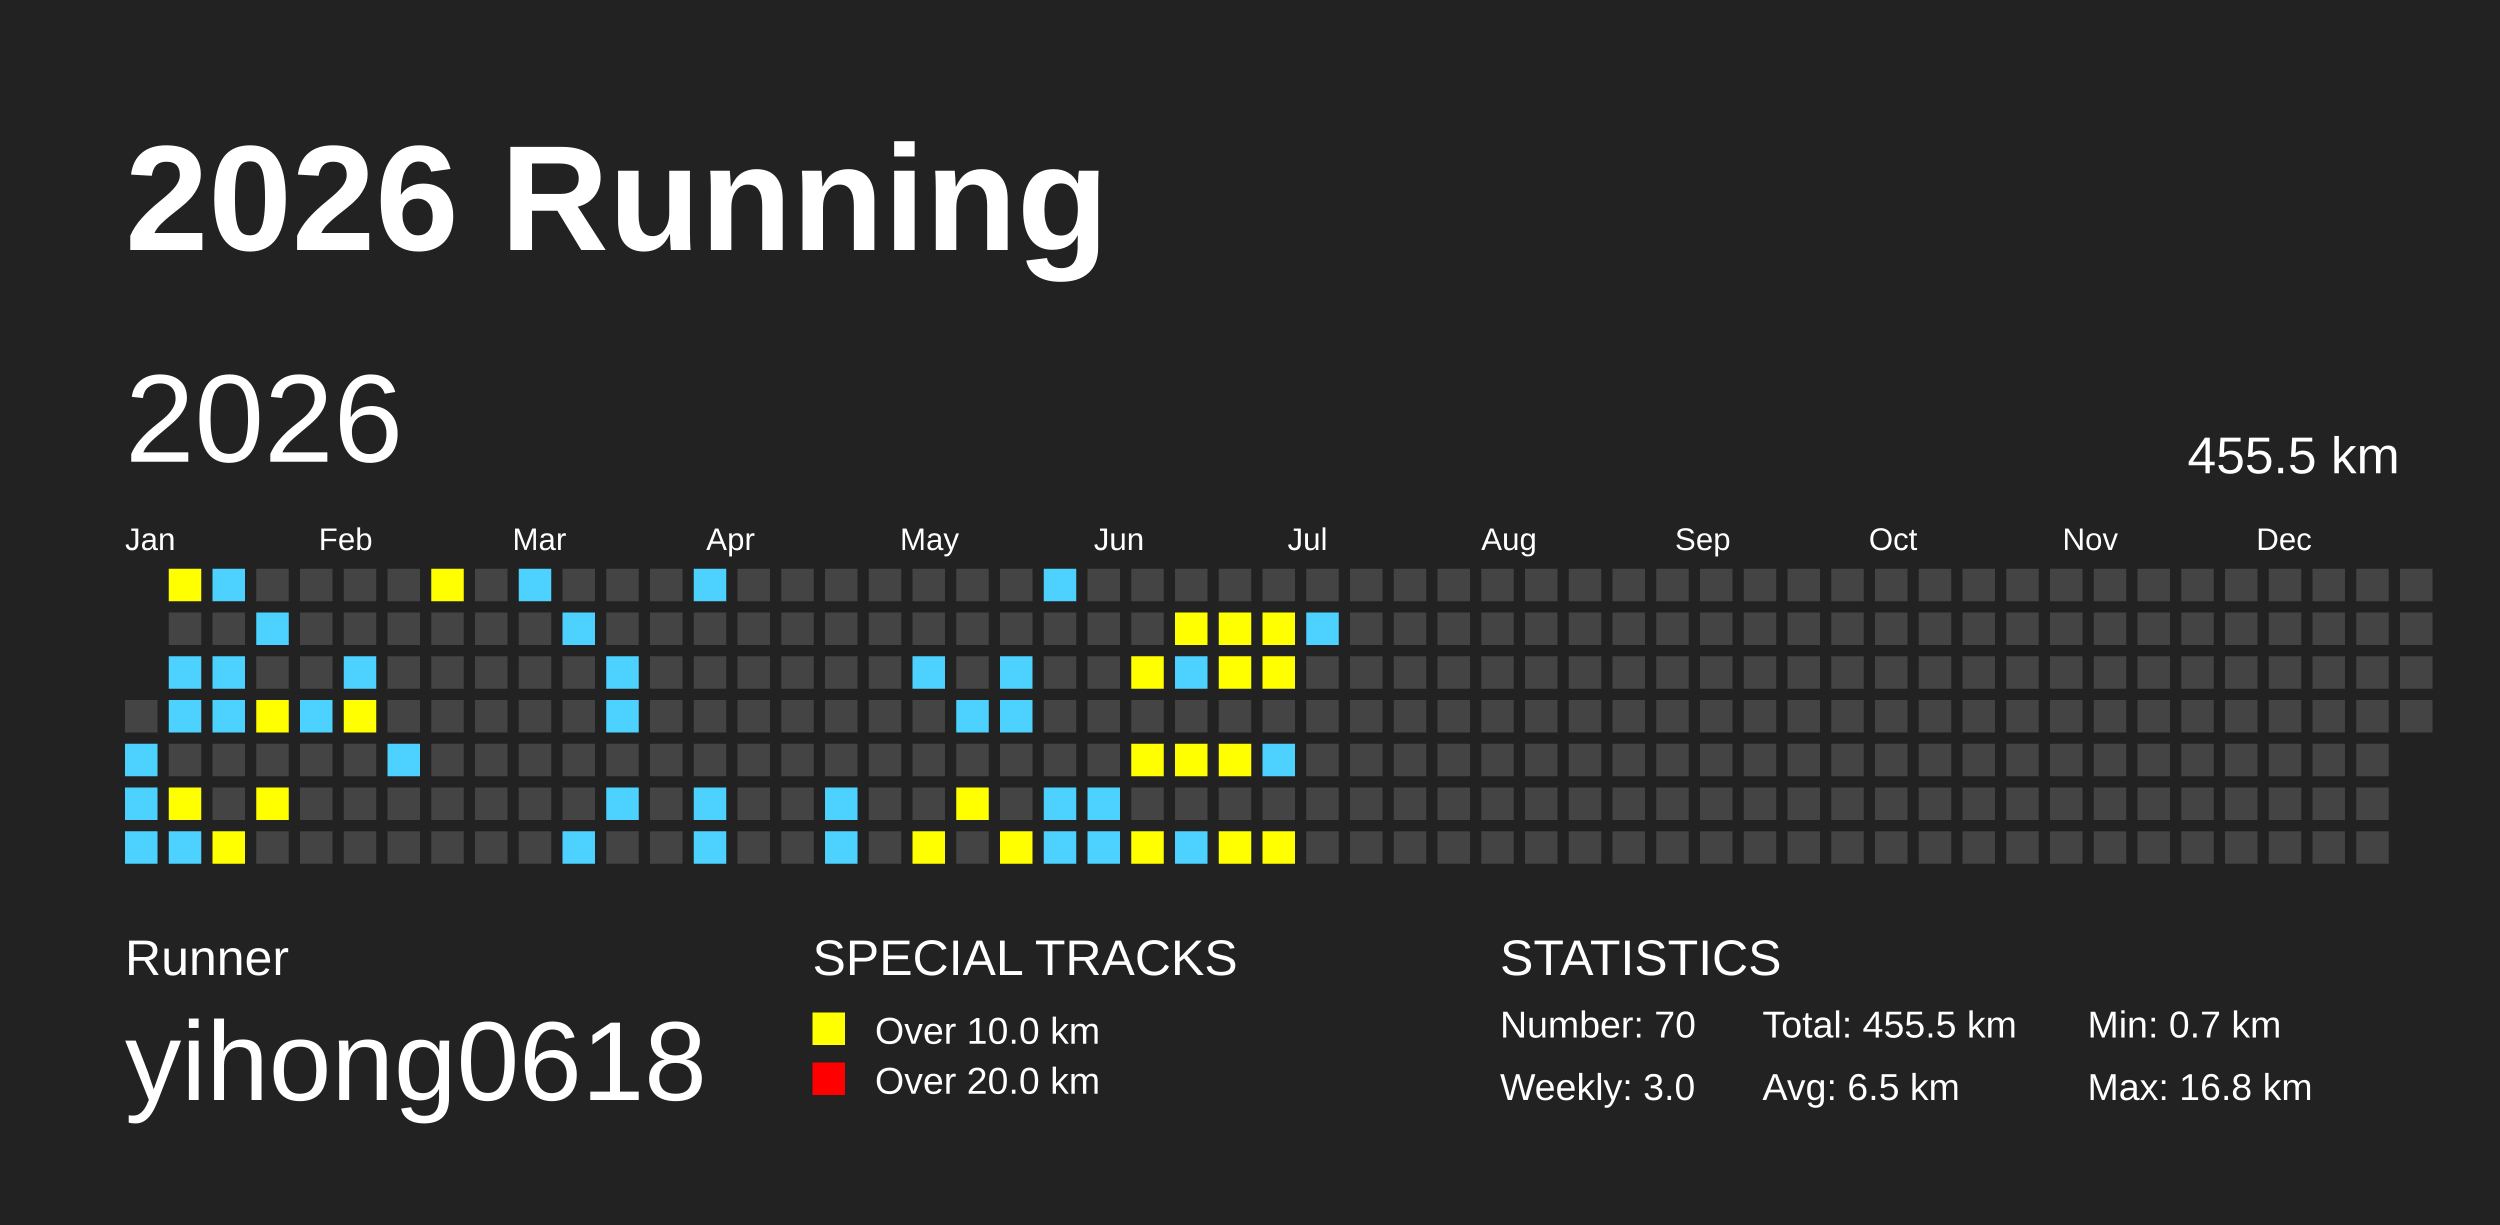
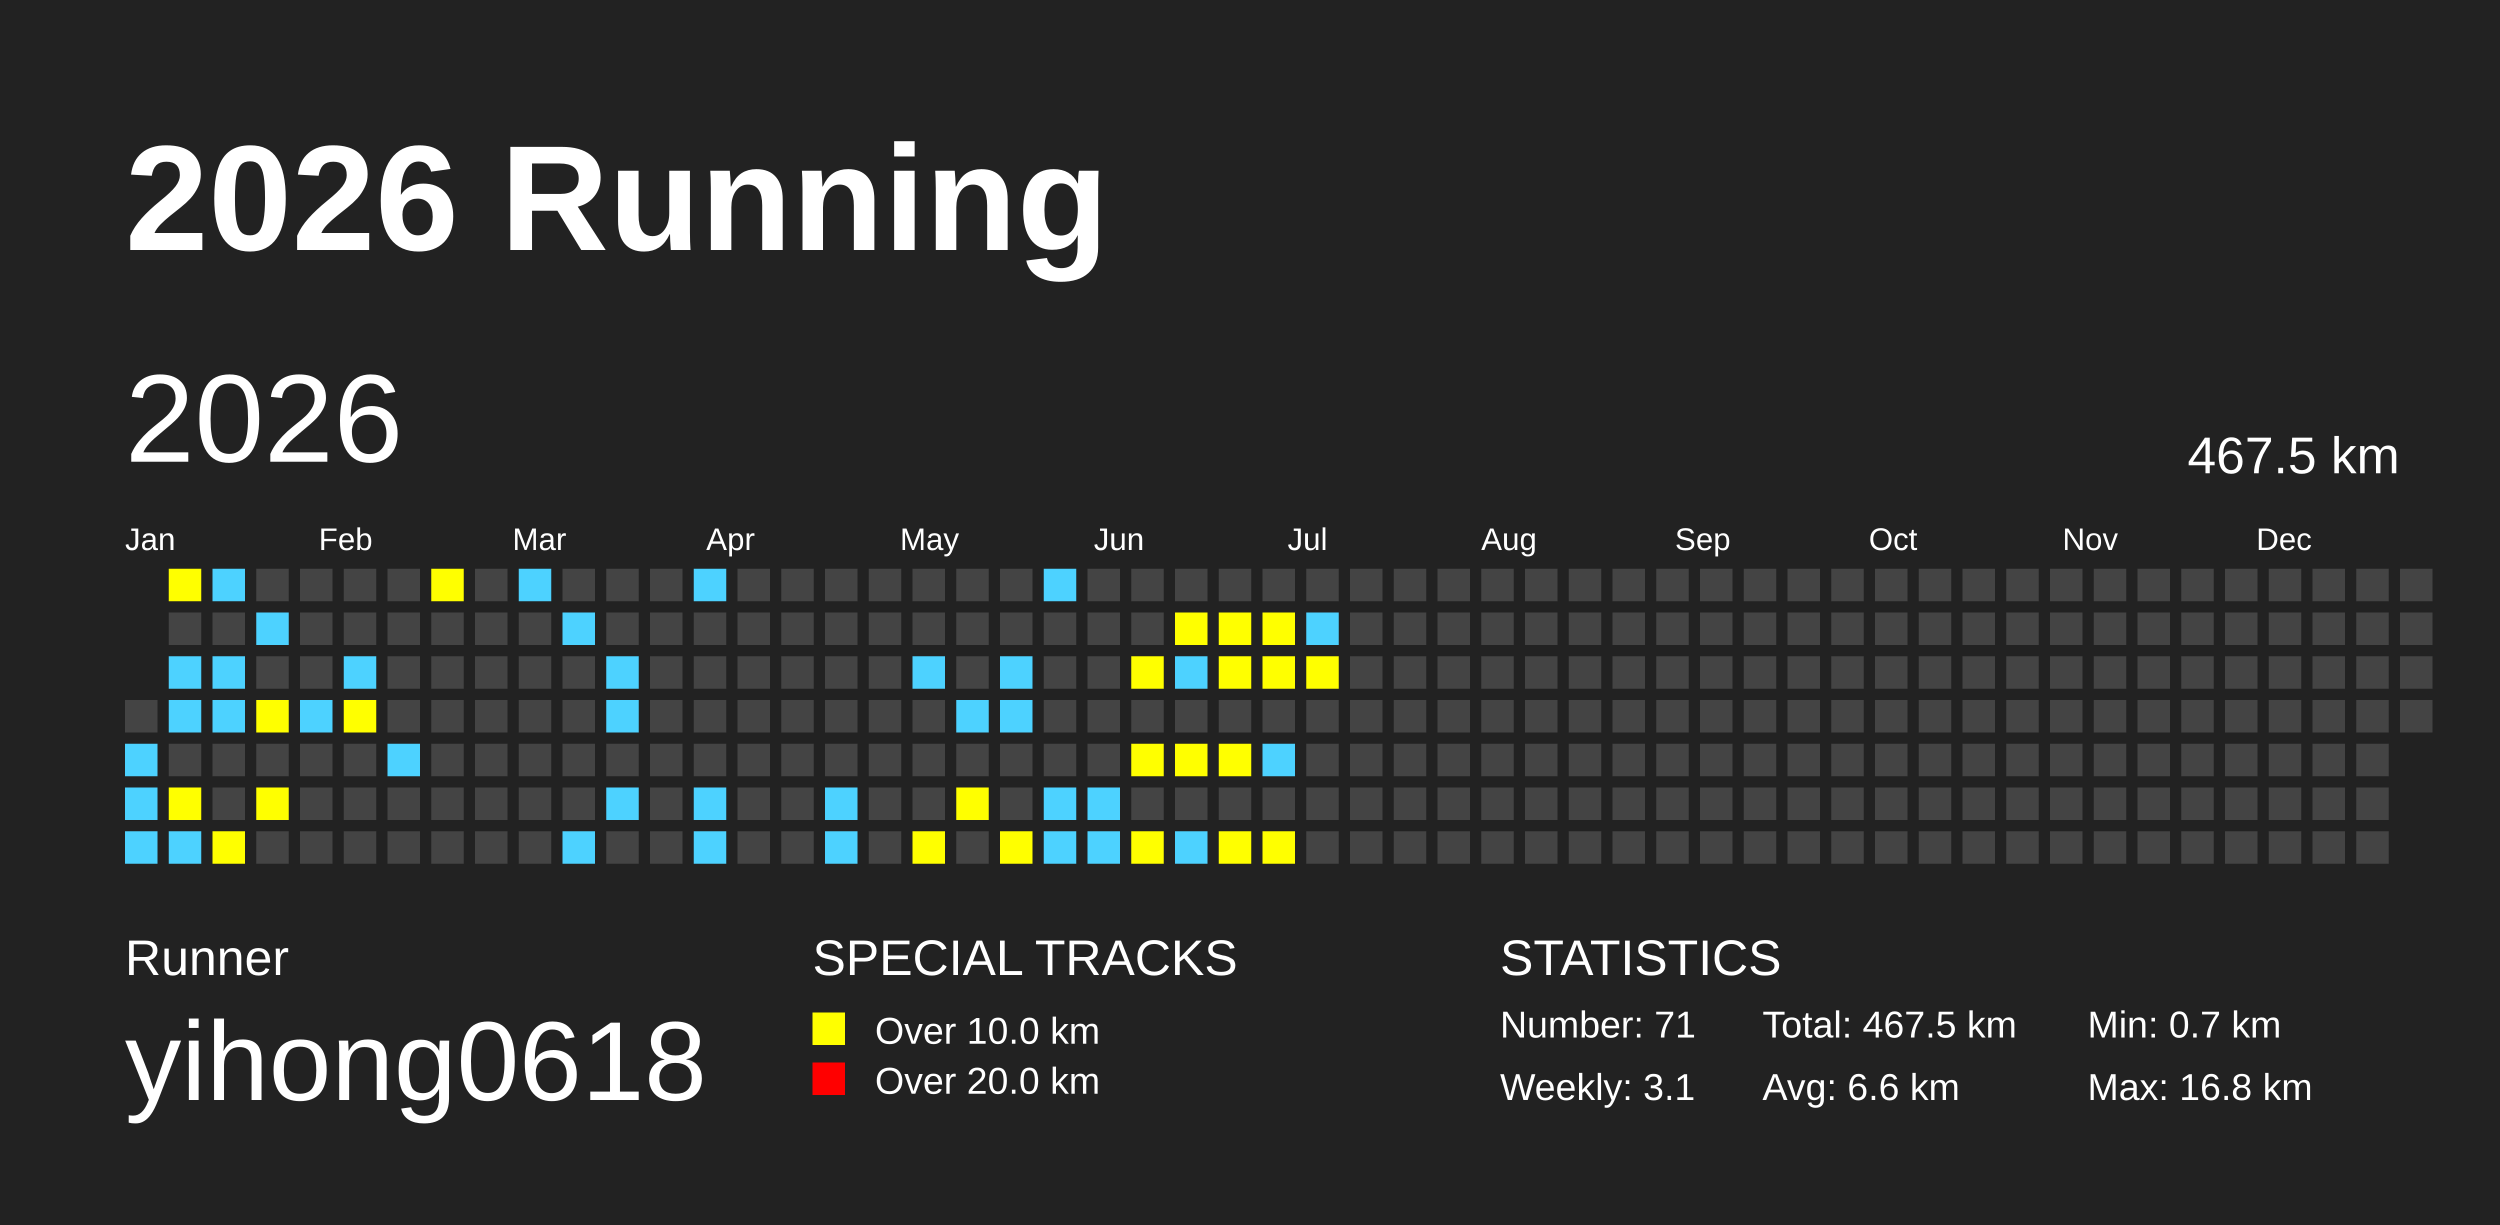
<svg xmlns="http://www.w3.org/2000/svg" baseProfile="full" height="98mm" version="1.1" viewBox="0,0,200,98" width="200mm">
  <defs>
    <pattern height="2" id="indoor-stripe" patternUnits="userSpaceOnUse" width="2">
      <line stroke="white" stroke-opacity="0.45" stroke-width="0.5" x1="0" x2="2" y1="2" y2="0" />
    </pattern>
  </defs>
  <rect fill="#222222" height="98" width="200" x="0" y="0" />
  <text fill="#FFFFFF" style="font-size:12px; font-family:Arial; font-weight:bold;" x="10" y="20">2026 Running</text>
  <text fill="#FFFFFF" style="font-size:4px; font-family:Arial" x="10" y="78">Runner</text>
  <text fill="#FFFFFF" style="font-size:9px; font-family:Arial" x="10" y="88">yihong0618</text>
  <text fill="#FFFFFF" style="font-size:4px; font-family:Arial" x="65" y="78">SPECIAL TRACKS</text>
  <rect fill="yellow" height="2.6" width="2.6" x="65" y="81" />
  <text fill="#FFFFFF" style="font-size:3px; font-family:Arial" x="70" y="83.5">Over 10.0 km</text>
  <rect fill="red" height="2.6" width="2.6" x="65" y="85" />
  <text fill="#FFFFFF" style="font-size:3px; font-family:Arial" x="70" y="87.5">Over 20.0 km</text>
  <text fill="#FFFFFF" style="font-size:4px; font-family:Arial" x="120" y="78">STATISTICS</text>
-   <text fill="#FFFFFF" style="font-size:3px; font-family:Arial" x="120" y="83">Number: 70</text>
-   <text fill="#FFFFFF" style="font-size:3px; font-family:Arial" x="120" y="88">Weekly: 3.0</text>
-   <text fill="#FFFFFF" style="font-size:3px; font-family:Arial" x="141" y="83">Total: 455.5 km</text>
-   <text fill="#FFFFFF" style="font-size:3px; font-family:Arial" x="141" y="88">Avg: 6.5 km</text>
+   <text fill="#FFFFFF" style="font-size:3px; font-family:Arial" x="120" y="83">Number: 71</text>
+   <text fill="#FFFFFF" style="font-size:3px; font-family:Arial" x="120" y="88">Weekly: 3.1</text>
+   <text fill="#FFFFFF" style="font-size:3px; font-family:Arial" x="141" y="83">Total: 467.5 km</text>
+   <text fill="#FFFFFF" style="font-size:3px; font-family:Arial" x="141" y="88">Avg: 6.6 km</text>
  <text fill="#FFFFFF" style="font-size:3px; font-family:Arial" x="167" y="83">Min: 0.7 km</text>
  <text fill="#FFFFFF" style="font-size:3px; font-family:Arial" x="167" y="88">Max: 16.8 km</text>
  <text dominant-baseline="hanging" fill="#FFFFFF" style="font-size:10.0px; font-family:Arial;" x="10" y="30">2026</text>
-   <text dominant-baseline="hanging" fill="#FFFFFF" style="font-size:4.125px; font-family:Arial;" x="175" y="35">455.5 km</text>
+   <text dominant-baseline="hanging" fill="#FFFFFF" style="font-size:4.125px; font-family:Arial;" x="175" y="35">467.5 km</text>
  <text fill="#FFFFFF" style="font-size:2.5px; font-family:Arial" x="10.0" y="44">Jan</text>
  <text fill="#FFFFFF" style="font-size:2.5px; font-family:Arial" x="25.5" y="44">Feb</text>
  <text fill="#FFFFFF" style="font-size:2.5px; font-family:Arial" x="41.0" y="44">Mar</text>
  <text fill="#FFFFFF" style="font-size:2.5px; font-family:Arial" x="56.5" y="44">Apr</text>
  <text fill="#FFFFFF" style="font-size:2.5px; font-family:Arial" x="72.0" y="44">May</text>
  <text fill="#FFFFFF" style="font-size:2.5px; font-family:Arial" x="87.5" y="44">Jun</text>
  <text fill="#FFFFFF" style="font-size:2.5px; font-family:Arial" x="103.0" y="44">Jul</text>
  <text fill="#FFFFFF" style="font-size:2.5px; font-family:Arial" x="118.5" y="44">Aug</text>
  <text fill="#FFFFFF" style="font-size:2.5px; font-family:Arial" x="134.0" y="44">Sep</text>
  <text fill="#FFFFFF" style="font-size:2.5px; font-family:Arial" x="149.5" y="44">Oct</text>
  <text fill="#FFFFFF" style="font-size:2.5px; font-family:Arial" x="165.0" y="44">Nov</text>
  <text fill="#FFFFFF" style="font-size:2.5px; font-family:Arial" x="180.5" y="44">Dec</text>
  <rect fill="#444444" height="2.6" width="2.6" x="10.0" y="56.0" />
  <rect fill="#4DD2FF" height="2.6" width="2.6" x="10.0" y="59.5" />
  <rect fill="#4DD2FF" height="2.6" width="2.6" x="10.0" y="63.0" />
  <rect fill="#4DD2FF" height="2.6" width="2.6" x="10.0" y="66.5" />
  <rect fill="yellow" height="2.6" width="2.6" x="13.5" y="45.5" />
  <rect fill="#444444" height="2.6" width="2.6" x="13.5" y="49.0" />
  <rect fill="#4DD2FF" height="2.6" width="2.6" x="13.5" y="52.5" />
  <rect fill="#4DD2FF" height="2.6" width="2.6" x="13.5" y="56.0" />
  <rect fill="#444444" height="2.6" width="2.6" x="13.5" y="59.5" />
  <rect fill="yellow" height="2.6" width="2.6" x="13.5" y="63.0" />
  <rect fill="#4DD2FF" height="2.6" width="2.6" x="13.5" y="66.5" />
  <rect fill="#4DD2FF" height="2.6" width="2.6" x="17.0" y="45.5" />
  <rect fill="#444444" height="2.6" width="2.6" x="17.0" y="49.0" />
  <rect fill="#4DD2FF" height="2.6" width="2.6" x="17.0" y="52.5" />
  <rect fill="#4DD2FF" height="2.6" width="2.6" x="17.0" y="56.0" />
  <rect fill="#444444" height="2.6" width="2.6" x="17.0" y="59.5" />
  <rect fill="#444444" height="2.6" width="2.6" x="17.0" y="63.0" />
  <rect fill="yellow" height="2.6" width="2.6" x="17.0" y="66.5" />
  <rect fill="#444444" height="2.6" width="2.6" x="20.5" y="45.5" />
  <rect fill="#4DD2FF" height="2.6" width="2.6" x="20.5" y="49.0" />
  <rect fill="#444444" height="2.6" width="2.6" x="20.5" y="52.5" />
  <rect fill="yellow" height="2.6" width="2.6" x="20.5" y="56.0" />
  <rect fill="#444444" height="2.6" width="2.6" x="20.5" y="59.5" />
  <rect fill="yellow" height="2.6" width="2.6" x="20.5" y="63.0" />
  <rect fill="#444444" height="2.6" width="2.6" x="20.5" y="66.5" />
  <rect fill="#444444" height="2.6" width="2.6" x="24.0" y="45.5" />
  <rect fill="#444444" height="2.6" width="2.6" x="24.0" y="49.0" />
  <rect fill="#444444" height="2.6" width="2.6" x="24.0" y="52.5" />
  <rect fill="#4DD2FF" height="2.6" width="2.6" x="24.0" y="56.0" />
  <rect fill="#444444" height="2.6" width="2.6" x="24.0" y="59.5" />
  <rect fill="#444444" height="2.6" width="2.6" x="24.0" y="63.0" />
  <rect fill="#444444" height="2.6" width="2.6" x="24.0" y="66.5" />
  <rect fill="#444444" height="2.6" width="2.6" x="27.5" y="45.5" />
  <rect fill="#444444" height="2.6" width="2.6" x="27.5" y="49.0" />
  <rect fill="#4DD2FF" height="2.6" width="2.6" x="27.5" y="52.5" />
  <rect fill="yellow" height="2.6" width="2.6" x="27.5" y="56.0" />
  <rect fill="#444444" height="2.6" width="2.6" x="27.5" y="59.5" />
  <rect fill="#444444" height="2.6" width="2.6" x="27.5" y="63.0" />
  <rect fill="#444444" height="2.6" width="2.6" x="27.5" y="66.5" />
  <rect fill="#444444" height="2.6" width="2.6" x="31.0" y="45.5" />
  <rect fill="#444444" height="2.6" width="2.6" x="31.0" y="49.0" />
  <rect fill="#444444" height="2.6" width="2.6" x="31.0" y="52.5" />
  <rect fill="#444444" height="2.6" width="2.6" x="31.0" y="56.0" />
  <rect fill="#4DD2FF" height="2.6" width="2.6" x="31.0" y="59.5" />
  <rect fill="#444444" height="2.6" width="2.6" x="31.0" y="63.0" />
  <rect fill="#444444" height="2.6" width="2.6" x="31.0" y="66.5" />
  <rect fill="yellow" height="2.6" width="2.6" x="34.5" y="45.5" />
  <rect fill="#444444" height="2.6" width="2.6" x="34.5" y="49.0" />
  <rect fill="#444444" height="2.6" width="2.6" x="34.5" y="52.5" />
  <rect fill="#444444" height="2.6" width="2.6" x="34.5" y="56.0" />
  <rect fill="#444444" height="2.6" width="2.6" x="34.5" y="59.5" />
  <rect fill="#444444" height="2.6" width="2.6" x="34.5" y="63.0" />
  <rect fill="#444444" height="2.6" width="2.6" x="34.5" y="66.5" />
  <rect fill="#444444" height="2.6" width="2.6" x="38.0" y="45.5" />
  <rect fill="#444444" height="2.6" width="2.6" x="38.0" y="49.0" />
  <rect fill="#444444" height="2.6" width="2.6" x="38.0" y="52.5" />
  <rect fill="#444444" height="2.6" width="2.6" x="38.0" y="56.0" />
  <rect fill="#444444" height="2.6" width="2.6" x="38.0" y="59.5" />
  <rect fill="#444444" height="2.6" width="2.6" x="38.0" y="63.0" />
  <rect fill="#444444" height="2.6" width="2.6" x="38.0" y="66.5" />
  <rect fill="#4DD2FF" height="2.6" width="2.6" x="41.5" y="45.5" />
  <rect fill="#444444" height="2.6" width="2.6" x="41.5" y="49.0" />
  <rect fill="#444444" height="2.6" width="2.6" x="41.5" y="52.5" />
  <rect fill="#444444" height="2.6" width="2.6" x="41.5" y="56.0" />
  <rect fill="#444444" height="2.6" width="2.6" x="41.5" y="59.5" />
  <rect fill="#444444" height="2.6" width="2.6" x="41.5" y="63.0" />
  <rect fill="#444444" height="2.6" width="2.6" x="41.5" y="66.5" />
  <rect fill="#444444" height="2.6" width="2.6" x="45.0" y="45.5" />
  <rect fill="#4DD2FF" height="2.6" width="2.6" x="45.0" y="49.0" />
  <rect fill="#444444" height="2.6" width="2.6" x="45.0" y="52.5" />
  <rect fill="#444444" height="2.6" width="2.6" x="45.0" y="56.0" />
  <rect fill="#444444" height="2.6" width="2.6" x="45.0" y="59.5" />
  <rect fill="#444444" height="2.6" width="2.6" x="45.0" y="63.0" />
  <rect fill="#4DD2FF" height="2.6" width="2.6" x="45.0" y="66.5" />
  <rect fill="#444444" height="2.6" width="2.6" x="48.5" y="45.5" />
  <rect fill="#444444" height="2.6" width="2.6" x="48.5" y="49.0" />
  <rect fill="#4DD2FF" height="2.6" width="2.6" x="48.5" y="52.5" />
  <rect fill="#4DD2FF" height="2.6" width="2.6" x="48.5" y="56.0" />
  <rect fill="#444444" height="2.6" width="2.6" x="48.5" y="59.5" />
  <rect fill="#4DD2FF" height="2.6" width="2.6" x="48.5" y="63.0" />
  <rect fill="#444444" height="2.6" width="2.6" x="48.5" y="66.5" />
  <rect fill="#444444" height="2.6" width="2.6" x="52.0" y="45.5" />
  <rect fill="#444444" height="2.6" width="2.6" x="52.0" y="49.0" />
  <rect fill="#444444" height="2.6" width="2.6" x="52.0" y="52.5" />
  <rect fill="#444444" height="2.6" width="2.6" x="52.0" y="56.0" />
  <rect fill="#444444" height="2.6" width="2.6" x="52.0" y="59.5" />
  <rect fill="#444444" height="2.6" width="2.6" x="52.0" y="63.0" />
  <rect fill="#444444" height="2.6" width="2.6" x="52.0" y="66.5" />
  <rect fill="#4DD2FF" height="2.6" width="2.6" x="55.5" y="45.5" />
  <rect fill="#444444" height="2.6" width="2.6" x="55.5" y="49.0" />
  <rect fill="#444444" height="2.6" width="2.6" x="55.5" y="52.5" />
  <rect fill="#444444" height="2.6" width="2.6" x="55.5" y="56.0" />
  <rect fill="#444444" height="2.6" width="2.6" x="55.5" y="59.5" />
  <rect fill="#4DD2FF" height="2.6" width="2.6" x="55.5" y="63.0" />
  <rect fill="#4DD2FF" height="2.6" width="2.6" x="55.5" y="66.5" />
  <rect fill="#444444" height="2.6" width="2.6" x="59.0" y="45.5" />
  <rect fill="#444444" height="2.6" width="2.6" x="59.0" y="49.0" />
  <rect fill="#444444" height="2.6" width="2.6" x="59.0" y="52.5" />
  <rect fill="#444444" height="2.6" width="2.6" x="59.0" y="56.0" />
  <rect fill="#444444" height="2.6" width="2.6" x="59.0" y="59.5" />
  <rect fill="#444444" height="2.6" width="2.6" x="59.0" y="63.0" />
  <rect fill="#444444" height="2.6" width="2.6" x="59.0" y="66.5" />
  <rect fill="#444444" height="2.6" width="2.6" x="62.5" y="45.5" />
  <rect fill="#444444" height="2.6" width="2.6" x="62.5" y="49.0" />
  <rect fill="#444444" height="2.6" width="2.6" x="62.5" y="52.5" />
  <rect fill="#444444" height="2.6" width="2.6" x="62.5" y="56.0" />
  <rect fill="#444444" height="2.6" width="2.6" x="62.5" y="59.5" />
  <rect fill="#444444" height="2.6" width="2.6" x="62.5" y="63.0" />
  <rect fill="#444444" height="2.6" width="2.6" x="62.5" y="66.5" />
  <rect fill="#444444" height="2.6" width="2.6" x="66.0" y="45.5" />
  <rect fill="#444444" height="2.6" width="2.6" x="66.0" y="49.0" />
  <rect fill="#444444" height="2.6" width="2.6" x="66.0" y="52.5" />
  <rect fill="#444444" height="2.6" width="2.6" x="66.0" y="56.0" />
  <rect fill="#444444" height="2.6" width="2.6" x="66.0" y="59.5" />
  <rect fill="#4DD2FF" height="2.6" width="2.6" x="66.0" y="63.0" />
  <rect fill="#4DD2FF" height="2.6" width="2.6" x="66.0" y="66.5" />
  <rect fill="#444444" height="2.6" width="2.6" x="69.5" y="45.5" />
  <rect fill="#444444" height="2.6" width="2.6" x="69.5" y="49.0" />
  <rect fill="#444444" height="2.6" width="2.6" x="69.5" y="52.5" />
  <rect fill="#444444" height="2.6" width="2.6" x="69.5" y="56.0" />
  <rect fill="#444444" height="2.6" width="2.6" x="69.5" y="59.5" />
  <rect fill="#444444" height="2.6" width="2.6" x="69.5" y="63.0" />
  <rect fill="#444444" height="2.6" width="2.6" x="69.5" y="66.5" />
  <rect fill="#444444" height="2.6" width="2.6" x="73.0" y="45.5" />
  <rect fill="#444444" height="2.6" width="2.6" x="73.0" y="49.0" />
  <rect fill="#4DD2FF" height="2.6" width="2.6" x="73.0" y="52.5" />
  <rect fill="#444444" height="2.6" width="2.6" x="73.0" y="56.0" />
  <rect fill="#444444" height="2.6" width="2.6" x="73.0" y="59.5" />
  <rect fill="#444444" height="2.6" width="2.6" x="73.0" y="63.0" />
  <rect fill="yellow" height="2.6" width="2.6" x="73.0" y="66.5" />
  <rect fill="#444444" height="2.6" width="2.6" x="76.5" y="45.5" />
  <rect fill="#444444" height="2.6" width="2.6" x="76.5" y="49.0" />
  <rect fill="#444444" height="2.6" width="2.6" x="76.5" y="52.5" />
  <rect fill="#4DD2FF" height="2.6" width="2.6" x="76.5" y="56.0" />
  <rect fill="#444444" height="2.6" width="2.6" x="76.5" y="59.5" />
  <rect fill="yellow" height="2.6" width="2.6" x="76.5" y="63.0" />
  <rect fill="#444444" height="2.6" width="2.6" x="76.5" y="66.5" />
  <rect fill="#444444" height="2.6" width="2.6" x="80.0" y="45.5" />
  <rect fill="#444444" height="2.6" width="2.6" x="80.0" y="49.0" />
  <rect fill="#4DD2FF" height="2.6" width="2.6" x="80.0" y="52.5" />
  <rect fill="#4DD2FF" height="2.6" width="2.6" x="80.0" y="56.0" />
  <rect fill="#444444" height="2.6" width="2.6" x="80.0" y="59.5" />
  <rect fill="#444444" height="2.6" width="2.6" x="80.0" y="63.0" />
  <rect fill="yellow" height="2.6" width="2.6" x="80.0" y="66.5" />
  <rect fill="#4DD2FF" height="2.6" width="2.6" x="83.5" y="45.5" />
  <rect fill="#444444" height="2.6" width="2.6" x="83.5" y="49.0" />
  <rect fill="#444444" height="2.6" width="2.6" x="83.5" y="52.5" />
  <rect fill="#444444" height="2.6" width="2.6" x="83.5" y="56.0" />
  <rect fill="#444444" height="2.6" width="2.6" x="83.5" y="59.5" />
  <rect fill="#4DD2FF" height="2.6" width="2.6" x="83.5" y="63.0" />
  <rect fill="#4DD2FF" height="2.6" width="2.6" x="83.5" y="66.5" />
  <rect fill="#444444" height="2.6" width="2.6" x="87.0" y="45.5" />
  <rect fill="#444444" height="2.6" width="2.6" x="87.0" y="49.0" />
  <rect fill="#444444" height="2.6" width="2.6" x="87.0" y="52.5" />
  <rect fill="#444444" height="2.6" width="2.6" x="87.0" y="56.0" />
  <rect fill="#444444" height="2.6" width="2.6" x="87.0" y="59.5" />
  <rect fill="#4DD2FF" height="2.6" width="2.6" x="87.0" y="63.0" />
  <rect fill="#4DD2FF" height="2.6" width="2.6" x="87.0" y="66.5" />
  <rect fill="#444444" height="2.6" width="2.6" x="90.5" y="45.5" />
  <rect fill="#444444" height="2.6" width="2.6" x="90.5" y="49.0" />
  <rect fill="yellow" height="2.6" width="2.6" x="90.5" y="52.5" />
  <rect fill="#444444" height="2.6" width="2.6" x="90.5" y="56.0" />
  <rect fill="yellow" height="2.6" width="2.6" x="90.5" y="59.5" />
  <rect fill="#444444" height="2.6" width="2.6" x="90.5" y="63.0" />
  <rect fill="yellow" height="2.6" width="2.6" x="90.5" y="66.5" />
  <rect fill="#444444" height="2.6" width="2.6" x="94.0" y="45.5" />
  <rect fill="yellow" height="2.6" width="2.6" x="94.0" y="49.0" />
  <rect fill="#4DD2FF" height="2.6" width="2.6" x="94.0" y="52.5" />
  <rect fill="#444444" height="2.6" width="2.6" x="94.0" y="56.0" />
  <rect fill="yellow" height="2.6" width="2.6" x="94.0" y="59.5" />
  <rect fill="#444444" height="2.6" width="2.6" x="94.0" y="63.0" />
  <rect fill="#4DD2FF" height="2.6" width="2.6" x="94.0" y="66.5" />
  <rect fill="#444444" height="2.6" width="2.6" x="97.5" y="45.5" />
  <rect fill="yellow" height="2.6" width="2.6" x="97.5" y="49.0" />
  <rect fill="yellow" height="2.6" width="2.6" x="97.5" y="52.5" />
  <rect fill="#444444" height="2.6" width="2.6" x="97.5" y="56.0" />
  <rect fill="yellow" height="2.6" width="2.6" x="97.5" y="59.5" />
  <rect fill="#444444" height="2.6" width="2.6" x="97.5" y="63.0" />
  <rect fill="yellow" height="2.6" width="2.6" x="97.5" y="66.5" />
  <rect fill="#444444" height="2.6" width="2.6" x="101.0" y="45.5" />
  <rect fill="yellow" height="2.6" width="2.6" x="101.0" y="49.0" />
  <rect fill="yellow" height="2.6" width="2.6" x="101.0" y="52.5" />
  <rect fill="#444444" height="2.6" width="2.6" x="101.0" y="56.0" />
  <rect fill="#4DD2FF" height="2.6" width="2.6" x="101.0" y="59.5" />
  <rect fill="#444444" height="2.6" width="2.6" x="101.0" y="63.0" />
  <rect fill="yellow" height="2.6" width="2.6" x="101.0" y="66.5" />
  <rect fill="#444444" height="2.6" width="2.6" x="104.5" y="45.5" />
  <rect fill="#4DD2FF" height="2.6" width="2.6" x="104.5" y="49.0" />
-   <rect fill="#444444" height="2.6" width="2.6" x="104.5" y="52.5" />
+   <rect fill="yellow" height="2.6" width="2.6" x="104.5" y="52.5" />
  <rect fill="#444444" height="2.6" width="2.6" x="104.5" y="56.0" />
  <rect fill="#444444" height="2.6" width="2.6" x="104.5" y="59.5" />
  <rect fill="#444444" height="2.6" width="2.6" x="104.5" y="63.0" />
  <rect fill="#444444" height="2.6" width="2.6" x="104.5" y="66.5" />
  <rect fill="#444444" height="2.6" width="2.6" x="108.0" y="45.5" />
  <rect fill="#444444" height="2.6" width="2.6" x="108.0" y="49.0" />
  <rect fill="#444444" height="2.6" width="2.6" x="108.0" y="52.5" />
  <rect fill="#444444" height="2.6" width="2.6" x="108.0" y="56.0" />
  <rect fill="#444444" height="2.6" width="2.6" x="108.0" y="59.5" />
  <rect fill="#444444" height="2.6" width="2.6" x="108.0" y="63.0" />
  <rect fill="#444444" height="2.6" width="2.6" x="108.0" y="66.5" />
  <rect fill="#444444" height="2.6" width="2.6" x="111.5" y="45.5" />
  <rect fill="#444444" height="2.6" width="2.6" x="111.5" y="49.0" />
  <rect fill="#444444" height="2.6" width="2.6" x="111.5" y="52.5" />
  <rect fill="#444444" height="2.6" width="2.6" x="111.5" y="56.0" />
  <rect fill="#444444" height="2.6" width="2.6" x="111.5" y="59.5" />
  <rect fill="#444444" height="2.6" width="2.6" x="111.5" y="63.0" />
  <rect fill="#444444" height="2.6" width="2.6" x="111.5" y="66.5" />
  <rect fill="#444444" height="2.6" width="2.6" x="115.0" y="45.5" />
  <rect fill="#444444" height="2.6" width="2.6" x="115.0" y="49.0" />
  <rect fill="#444444" height="2.6" width="2.6" x="115.0" y="52.5" />
  <rect fill="#444444" height="2.6" width="2.6" x="115.0" y="56.0" />
  <rect fill="#444444" height="2.6" width="2.6" x="115.0" y="59.5" />
  <rect fill="#444444" height="2.6" width="2.6" x="115.0" y="63.0" />
  <rect fill="#444444" height="2.6" width="2.6" x="115.0" y="66.5" />
  <rect fill="#444444" height="2.6" width="2.6" x="118.5" y="45.5" />
  <rect fill="#444444" height="2.6" width="2.6" x="118.5" y="49.0" />
  <rect fill="#444444" height="2.6" width="2.6" x="118.5" y="52.5" />
  <rect fill="#444444" height="2.6" width="2.6" x="118.5" y="56.0" />
  <rect fill="#444444" height="2.6" width="2.6" x="118.5" y="59.5" />
  <rect fill="#444444" height="2.6" width="2.6" x="118.5" y="63.0" />
  <rect fill="#444444" height="2.6" width="2.6" x="118.5" y="66.5" />
  <rect fill="#444444" height="2.6" width="2.6" x="122.0" y="45.5" />
  <rect fill="#444444" height="2.6" width="2.6" x="122.0" y="49.0" />
  <rect fill="#444444" height="2.6" width="2.6" x="122.0" y="52.5" />
  <rect fill="#444444" height="2.6" width="2.6" x="122.0" y="56.0" />
  <rect fill="#444444" height="2.6" width="2.6" x="122.0" y="59.5" />
  <rect fill="#444444" height="2.6" width="2.6" x="122.0" y="63.0" />
  <rect fill="#444444" height="2.6" width="2.6" x="122.0" y="66.5" />
  <rect fill="#444444" height="2.6" width="2.6" x="125.5" y="45.5" />
  <rect fill="#444444" height="2.6" width="2.6" x="125.5" y="49.0" />
  <rect fill="#444444" height="2.6" width="2.6" x="125.5" y="52.5" />
  <rect fill="#444444" height="2.6" width="2.6" x="125.5" y="56.0" />
  <rect fill="#444444" height="2.6" width="2.6" x="125.5" y="59.5" />
  <rect fill="#444444" height="2.6" width="2.6" x="125.5" y="63.0" />
  <rect fill="#444444" height="2.6" width="2.6" x="125.5" y="66.5" />
  <rect fill="#444444" height="2.6" width="2.6" x="129.0" y="45.5" />
  <rect fill="#444444" height="2.6" width="2.6" x="129.0" y="49.0" />
  <rect fill="#444444" height="2.6" width="2.6" x="129.0" y="52.5" />
  <rect fill="#444444" height="2.6" width="2.6" x="129.0" y="56.0" />
  <rect fill="#444444" height="2.6" width="2.6" x="129.0" y="59.5" />
  <rect fill="#444444" height="2.6" width="2.6" x="129.0" y="63.0" />
  <rect fill="#444444" height="2.6" width="2.6" x="129.0" y="66.5" />
  <rect fill="#444444" height="2.6" width="2.6" x="132.5" y="45.5" />
  <rect fill="#444444" height="2.6" width="2.6" x="132.5" y="49.0" />
  <rect fill="#444444" height="2.6" width="2.6" x="132.5" y="52.5" />
  <rect fill="#444444" height="2.6" width="2.6" x="132.5" y="56.0" />
  <rect fill="#444444" height="2.6" width="2.6" x="132.5" y="59.5" />
  <rect fill="#444444" height="2.6" width="2.6" x="132.5" y="63.0" />
  <rect fill="#444444" height="2.6" width="2.6" x="132.5" y="66.5" />
  <rect fill="#444444" height="2.6" width="2.6" x="136.0" y="45.5" />
  <rect fill="#444444" height="2.6" width="2.6" x="136.0" y="49.0" />
  <rect fill="#444444" height="2.6" width="2.6" x="136.0" y="52.5" />
  <rect fill="#444444" height="2.6" width="2.6" x="136.0" y="56.0" />
  <rect fill="#444444" height="2.6" width="2.6" x="136.0" y="59.5" />
  <rect fill="#444444" height="2.6" width="2.6" x="136.0" y="63.0" />
  <rect fill="#444444" height="2.6" width="2.6" x="136.0" y="66.5" />
  <rect fill="#444444" height="2.6" width="2.6" x="139.5" y="45.5" />
  <rect fill="#444444" height="2.6" width="2.6" x="139.5" y="49.0" />
  <rect fill="#444444" height="2.6" width="2.6" x="139.5" y="52.5" />
  <rect fill="#444444" height="2.6" width="2.6" x="139.5" y="56.0" />
  <rect fill="#444444" height="2.6" width="2.6" x="139.5" y="59.5" />
  <rect fill="#444444" height="2.6" width="2.6" x="139.5" y="63.0" />
  <rect fill="#444444" height="2.6" width="2.6" x="139.5" y="66.5" />
  <rect fill="#444444" height="2.6" width="2.6" x="143.0" y="45.5" />
  <rect fill="#444444" height="2.6" width="2.6" x="143.0" y="49.0" />
  <rect fill="#444444" height="2.6" width="2.6" x="143.0" y="52.5" />
  <rect fill="#444444" height="2.6" width="2.6" x="143.0" y="56.0" />
  <rect fill="#444444" height="2.6" width="2.6" x="143.0" y="59.5" />
  <rect fill="#444444" height="2.6" width="2.6" x="143.0" y="63.0" />
  <rect fill="#444444" height="2.6" width="2.6" x="143.0" y="66.5" />
  <rect fill="#444444" height="2.6" width="2.6" x="146.5" y="45.5" />
  <rect fill="#444444" height="2.6" width="2.6" x="146.5" y="49.0" />
  <rect fill="#444444" height="2.6" width="2.6" x="146.5" y="52.5" />
  <rect fill="#444444" height="2.6" width="2.6" x="146.5" y="56.0" />
  <rect fill="#444444" height="2.6" width="2.6" x="146.5" y="59.5" />
  <rect fill="#444444" height="2.6" width="2.6" x="146.5" y="63.0" />
  <rect fill="#444444" height="2.6" width="2.6" x="146.5" y="66.5" />
  <rect fill="#444444" height="2.6" width="2.6" x="150.0" y="45.5" />
  <rect fill="#444444" height="2.6" width="2.6" x="150.0" y="49.0" />
  <rect fill="#444444" height="2.6" width="2.6" x="150.0" y="52.5" />
  <rect fill="#444444" height="2.6" width="2.6" x="150.0" y="56.0" />
  <rect fill="#444444" height="2.6" width="2.6" x="150.0" y="59.5" />
  <rect fill="#444444" height="2.6" width="2.6" x="150.0" y="63.0" />
  <rect fill="#444444" height="2.6" width="2.6" x="150.0" y="66.5" />
  <rect fill="#444444" height="2.6" width="2.6" x="153.5" y="45.5" />
  <rect fill="#444444" height="2.6" width="2.6" x="153.5" y="49.0" />
  <rect fill="#444444" height="2.6" width="2.6" x="153.5" y="52.5" />
  <rect fill="#444444" height="2.6" width="2.6" x="153.5" y="56.0" />
  <rect fill="#444444" height="2.6" width="2.6" x="153.5" y="59.5" />
  <rect fill="#444444" height="2.6" width="2.6" x="153.5" y="63.0" />
  <rect fill="#444444" height="2.6" width="2.6" x="153.5" y="66.5" />
  <rect fill="#444444" height="2.6" width="2.6" x="157.0" y="45.5" />
  <rect fill="#444444" height="2.6" width="2.6" x="157.0" y="49.0" />
  <rect fill="#444444" height="2.6" width="2.6" x="157.0" y="52.5" />
  <rect fill="#444444" height="2.6" width="2.6" x="157.0" y="56.0" />
  <rect fill="#444444" height="2.6" width="2.6" x="157.0" y="59.5" />
  <rect fill="#444444" height="2.6" width="2.6" x="157.0" y="63.0" />
  <rect fill="#444444" height="2.6" width="2.6" x="157.0" y="66.5" />
  <rect fill="#444444" height="2.6" width="2.6" x="160.5" y="45.5" />
  <rect fill="#444444" height="2.6" width="2.6" x="160.5" y="49.0" />
  <rect fill="#444444" height="2.6" width="2.6" x="160.5" y="52.5" />
  <rect fill="#444444" height="2.6" width="2.6" x="160.5" y="56.0" />
  <rect fill="#444444" height="2.6" width="2.6" x="160.5" y="59.5" />
  <rect fill="#444444" height="2.6" width="2.6" x="160.5" y="63.0" />
  <rect fill="#444444" height="2.6" width="2.6" x="160.5" y="66.5" />
  <rect fill="#444444" height="2.6" width="2.6" x="164.0" y="45.5" />
  <rect fill="#444444" height="2.6" width="2.6" x="164.0" y="49.0" />
  <rect fill="#444444" height="2.6" width="2.6" x="164.0" y="52.5" />
  <rect fill="#444444" height="2.6" width="2.6" x="164.0" y="56.0" />
  <rect fill="#444444" height="2.6" width="2.6" x="164.0" y="59.5" />
  <rect fill="#444444" height="2.6" width="2.6" x="164.0" y="63.0" />
  <rect fill="#444444" height="2.6" width="2.6" x="164.0" y="66.5" />
  <rect fill="#444444" height="2.6" width="2.6" x="167.5" y="45.5" />
  <rect fill="#444444" height="2.6" width="2.6" x="167.5" y="49.0" />
  <rect fill="#444444" height="2.6" width="2.6" x="167.5" y="52.5" />
  <rect fill="#444444" height="2.6" width="2.6" x="167.5" y="56.0" />
  <rect fill="#444444" height="2.6" width="2.6" x="167.5" y="59.5" />
  <rect fill="#444444" height="2.6" width="2.6" x="167.5" y="63.0" />
  <rect fill="#444444" height="2.6" width="2.6" x="167.5" y="66.5" />
  <rect fill="#444444" height="2.6" width="2.6" x="171.0" y="45.5" />
  <rect fill="#444444" height="2.6" width="2.6" x="171.0" y="49.0" />
  <rect fill="#444444" height="2.6" width="2.6" x="171.0" y="52.5" />
  <rect fill="#444444" height="2.6" width="2.6" x="171.0" y="56.0" />
  <rect fill="#444444" height="2.6" width="2.6" x="171.0" y="59.5" />
  <rect fill="#444444" height="2.6" width="2.6" x="171.0" y="63.0" />
  <rect fill="#444444" height="2.6" width="2.6" x="171.0" y="66.5" />
  <rect fill="#444444" height="2.6" width="2.6" x="174.5" y="45.5" />
  <rect fill="#444444" height="2.6" width="2.6" x="174.5" y="49.0" />
  <rect fill="#444444" height="2.6" width="2.6" x="174.5" y="52.5" />
  <rect fill="#444444" height="2.6" width="2.6" x="174.5" y="56.0" />
  <rect fill="#444444" height="2.6" width="2.6" x="174.5" y="59.5" />
  <rect fill="#444444" height="2.6" width="2.6" x="174.5" y="63.0" />
  <rect fill="#444444" height="2.6" width="2.6" x="174.5" y="66.5" />
  <rect fill="#444444" height="2.6" width="2.6" x="178.0" y="45.5" />
  <rect fill="#444444" height="2.6" width="2.6" x="178.0" y="49.0" />
  <rect fill="#444444" height="2.6" width="2.6" x="178.0" y="52.5" />
  <rect fill="#444444" height="2.6" width="2.6" x="178.0" y="56.0" />
  <rect fill="#444444" height="2.6" width="2.6" x="178.0" y="59.5" />
  <rect fill="#444444" height="2.6" width="2.6" x="178.0" y="63.0" />
  <rect fill="#444444" height="2.6" width="2.6" x="178.0" y="66.5" />
  <rect fill="#444444" height="2.6" width="2.6" x="181.5" y="45.5" />
  <rect fill="#444444" height="2.6" width="2.6" x="181.5" y="49.0" />
  <rect fill="#444444" height="2.6" width="2.6" x="181.5" y="52.5" />
  <rect fill="#444444" height="2.6" width="2.6" x="181.5" y="56.0" />
  <rect fill="#444444" height="2.6" width="2.6" x="181.5" y="59.5" />
  <rect fill="#444444" height="2.6" width="2.6" x="181.5" y="63.0" />
  <rect fill="#444444" height="2.6" width="2.6" x="181.5" y="66.5" />
  <rect fill="#444444" height="2.6" width="2.6" x="185.0" y="45.5" />
  <rect fill="#444444" height="2.6" width="2.6" x="185.0" y="49.0" />
  <rect fill="#444444" height="2.6" width="2.6" x="185.0" y="52.5" />
  <rect fill="#444444" height="2.6" width="2.6" x="185.0" y="56.0" />
  <rect fill="#444444" height="2.6" width="2.6" x="185.0" y="59.5" />
  <rect fill="#444444" height="2.6" width="2.6" x="185.0" y="63.0" />
  <rect fill="#444444" height="2.6" width="2.6" x="185.0" y="66.5" />
  <rect fill="#444444" height="2.6" width="2.6" x="188.5" y="45.5" />
  <rect fill="#444444" height="2.6" width="2.6" x="188.5" y="49.0" />
  <rect fill="#444444" height="2.6" width="2.6" x="188.5" y="52.5" />
  <rect fill="#444444" height="2.6" width="2.6" x="188.5" y="56.0" />
  <rect fill="#444444" height="2.6" width="2.6" x="188.5" y="59.5" />
  <rect fill="#444444" height="2.6" width="2.6" x="188.5" y="63.0" />
  <rect fill="#444444" height="2.6" width="2.6" x="188.5" y="66.5" />
  <rect fill="#444444" height="2.6" width="2.6" x="192.0" y="45.5" />
  <rect fill="#444444" height="2.6" width="2.6" x="192.0" y="49.0" />
  <rect fill="#444444" height="2.6" width="2.6" x="192.0" y="52.5" />
  <rect fill="#444444" height="2.6" width="2.6" x="192.0" y="56.0" />
</svg>
